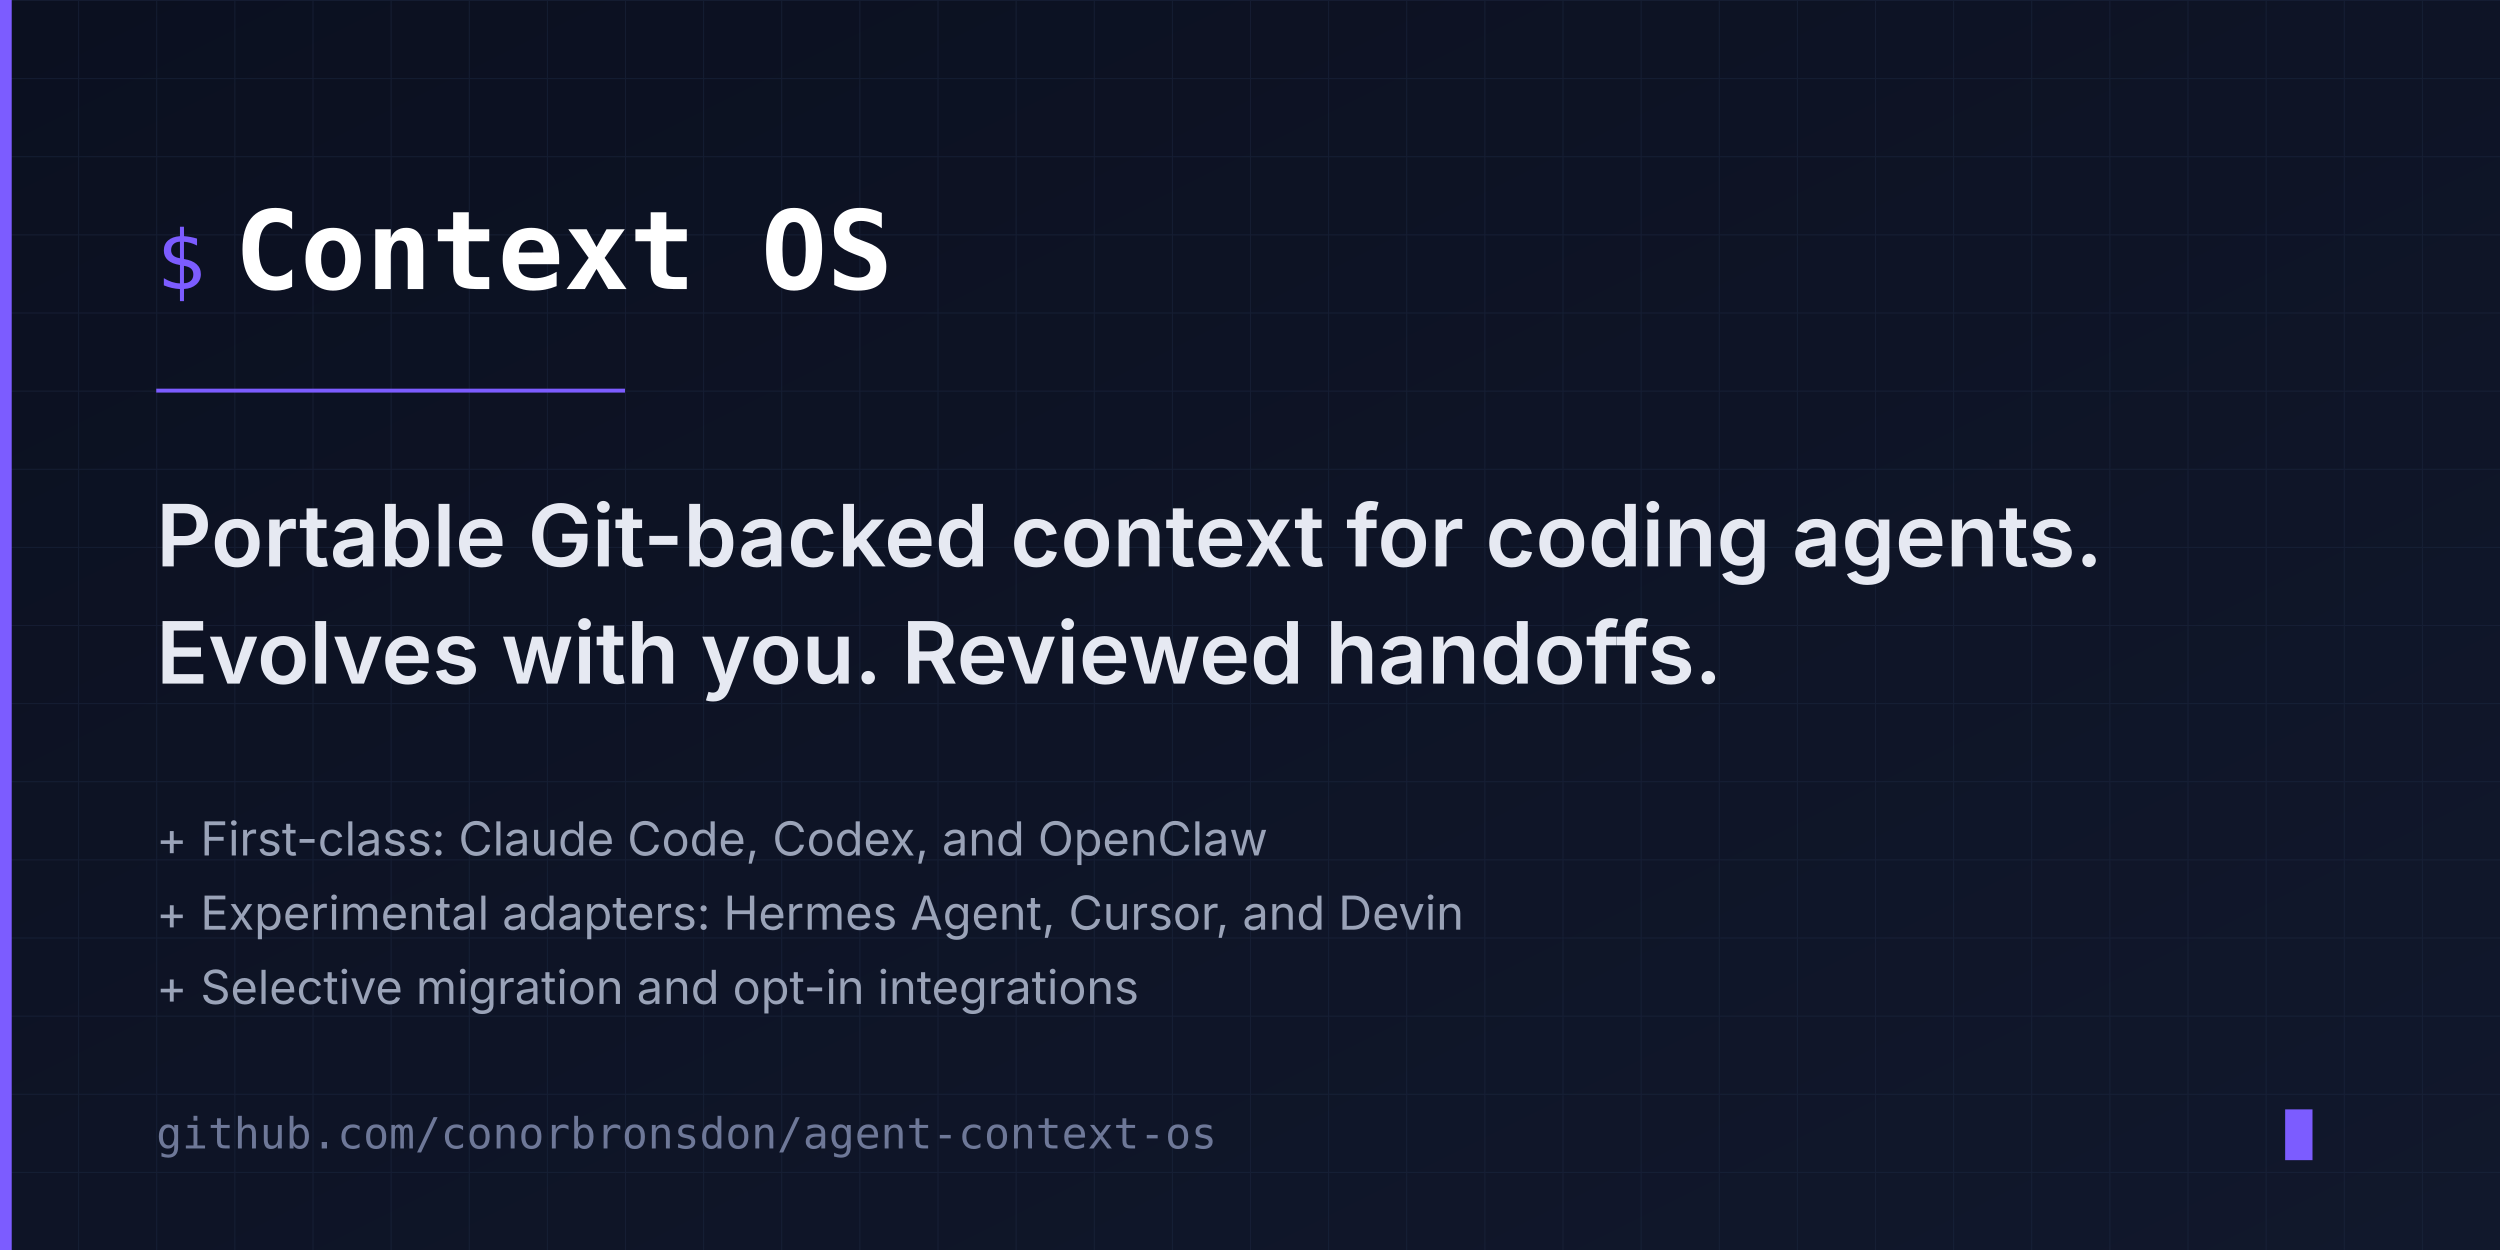
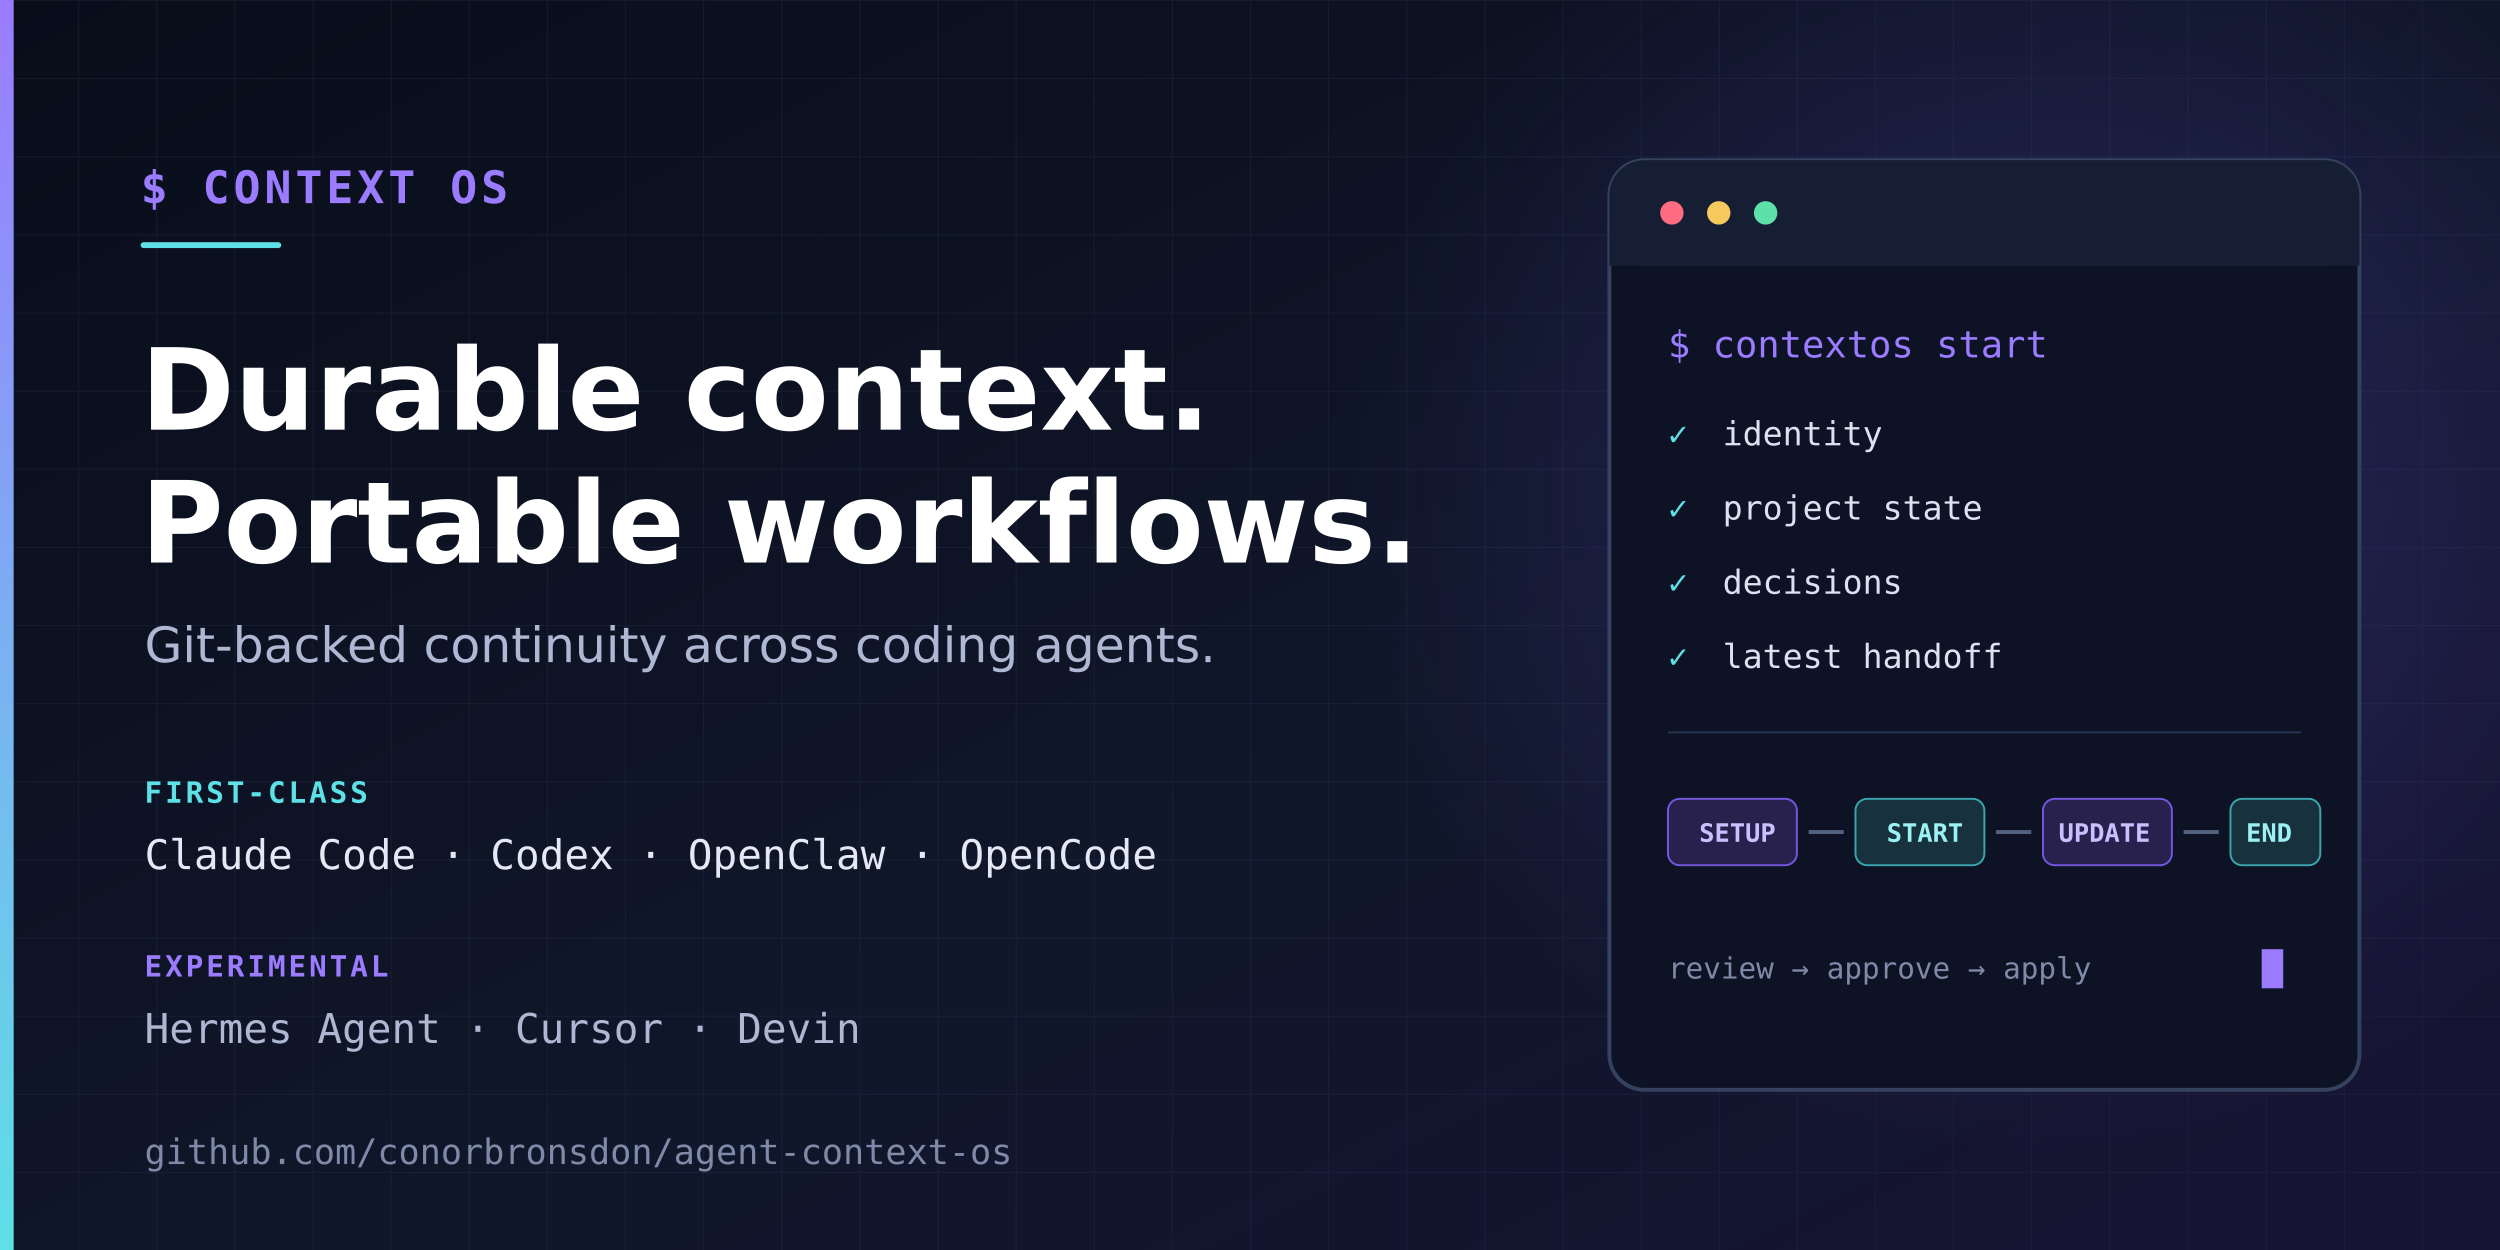
<svg xmlns="http://www.w3.org/2000/svg" viewBox="0 0 1280 640" width="1280" height="640">
  <defs>
-     <linearGradient id="bg" x1="0" y1="0" x2="1" y2="1">
-       <stop offset="0%" stop-color="#0b1020" />
-       <stop offset="100%" stop-color="#11182c" />
+     <linearGradient id="background" x1="0" y1="0" x2="1" y2="1">
+       <stop offset="0%" stop-color="#090d1a" />
+       <stop offset="58%" stop-color="#10172a" />
+       <stop offset="100%" stop-color="#171334" />
    </linearGradient>
+     <linearGradient id="accent" x1="0" y1="0" x2="0" y2="1">
+       <stop offset="0%" stop-color="#9b7bff" />
+       <stop offset="100%" stop-color="#5de1e6" />
+     </linearGradient>
+     <radialGradient id="glow" cx="50%" cy="50%" r="50%">
+       <stop offset="0%" stop-color="#7658ff" stop-opacity="0.24" />
+       <stop offset="100%" stop-color="#7658ff" stop-opacity="0" />
+     </radialGradient>
    <pattern id="grid" width="40" height="40" patternUnits="userSpaceOnUse">
-       <path d="M 40 0 L 0 0 0 40" fill="none" stroke="#1c2740" stroke-width="1" />
+       <path d="M 40 0 L 0 0 0 40" fill="none" stroke="#26314c" stroke-width="1" />
    </pattern>
  </defs>
-   <rect width="1280" height="640" fill="url(#bg)" />
-   <rect width="1280" height="640" fill="url(#grid)" opacity="0.5" />
-   <rect x="0" y="0" width="6" height="640" fill="#7c5cff" />
-   <text x="80" y="148" font-family="JetBrains Mono, Fira Code, Menlo, monospace" font-size="42" fill="#7c5cff">$</text>
-   <text x="120" y="148" font-family="JetBrains Mono, Fira Code, Menlo, monospace" font-size="56" font-weight="700" fill="#ffffff">Context OS</text>
-   <line x1="80" y1="200" x2="320" y2="200" stroke="#7c5cff" stroke-width="2" />
-   <text x="80" y="290" font-family="Inter, -apple-system, Segoe UI, sans-serif" font-size="44" font-weight="600" fill="#e6e9f2">Portable Git-backed context for coding agents.</text>
-   <text x="80" y="350" font-family="Inter, -apple-system, Segoe UI, sans-serif" font-size="44" font-weight="600" fill="#e6e9f2">Evolves with you. Reviewed handoffs.</text>
-   <text x="80" y="438" font-family="Inter, -apple-system, Segoe UI, sans-serif" font-size="24" fill="#9aa3b8">+ First-class: Claude Code, Codex, and OpenClaw</text>
-   <text x="80" y="476" font-family="Inter, -apple-system, Segoe UI, sans-serif" font-size="24" fill="#9aa3b8">+ Experimental adapters: Hermes Agent, Cursor, and Devin</text>
-   <text x="80" y="514" font-family="Inter, -apple-system, Segoe UI, sans-serif" font-size="24" fill="#9aa3b8">+ Selective migration and opt-in integrations</text>
-   <text x="80" y="588" font-family="JetBrains Mono, Fira Code, Menlo, monospace" font-size="22" fill="#6e7898">github.com/conorbronsdon/agent-context-os</text>
-   <rect x="1170" y="568" width="14" height="26" fill="#7c5cff">
-     <animate attributeName="opacity" values="1;0;1" dur="1s" repeatCount="indefinite" />
-   </rect>
+   <rect width="1280" height="640" fill="url(#background)" />
+   <rect width="1280" height="640" fill="url(#grid)" opacity="0.34" />
+   <ellipse cx="1045" cy="250" rx="360" ry="340" fill="url(#glow)" />
+   <rect width="7" height="640" fill="url(#accent)" />
+   <g font-family="DejaVu Sans Mono, monospace">
+     <text x="72" y="104" font-size="23" font-weight="700" letter-spacing="2" fill="#9b7bff">$ CONTEXT OS</text>
+     <rect x="72" y="124" width="72" height="3" rx="1.5" fill="#5de1e6" />
+   </g>
+   <g font-family="DejaVu Sans, sans-serif">
+     <text x="72" y="220" font-size="58" font-weight="700" fill="#ffffff">Durable context.</text>
+     <text x="72" y="288" font-size="58" font-weight="700" fill="#ffffff">Portable workflows.</text>
+     <text x="74" y="339" font-size="25" fill="#aeb8d2">Git-backed continuity across coding agents.</text>
+   </g>
+   <g font-family="DejaVu Sans Mono, monospace">
+     <text x="74" y="411" font-size="15" font-weight="700" letter-spacing="1.5" fill="#5de1e6">FIRST-CLASS</text>
+     <text x="74" y="445" font-size="21" fill="#e5e9f5">Claude Code · Codex · OpenClaw · OpenCode</text>
+     <text x="74" y="500" font-size="15" font-weight="700" letter-spacing="1.5" fill="#9b7bff">EXPERIMENTAL</text>
+     <text x="74" y="534" font-size="21" fill="#aeb8d2">Hermes Agent · Cursor · Devin</text>
+     <text x="74" y="596" font-size="18" fill="#7f8aa8">github.com/conorbronsdon/agent-context-os</text>
+   </g>
+   <g>
+     <rect x="824" y="82" width="384" height="476" rx="18" fill="#0d1324" stroke="#34415f" stroke-width="2" />
+     <rect x="824" y="82" width="384" height="54" rx="18" fill="#161e33" />
+     <rect x="824" y="118" width="384" height="18" fill="#161e33" />
+     <circle cx="856" cy="109" r="6" fill="#ff6b81" />
+     <circle cx="880" cy="109" r="6" fill="#f7c95c" />
+     <circle cx="904" cy="109" r="6" fill="#5de1a8" />
+     <g font-family="DejaVu Sans Mono, monospace">
+       <text x="854" y="183" font-size="19" fill="#9b7bff">$ contextos start</text>
+       <text x="854" y="228" font-size="17" fill="#5de1e6">✓</text>
+       <text x="882" y="228" font-size="17" fill="#dce2f2">identity</text>
+       <text x="854" y="266" font-size="17" fill="#5de1e6">✓</text>
+       <text x="882" y="266" font-size="17" fill="#dce2f2">project state</text>
+       <text x="854" y="304" font-size="17" fill="#5de1e6">✓</text>
+       <text x="882" y="304" font-size="17" fill="#dce2f2">decisions</text>
+       <text x="854" y="342" font-size="17" fill="#5de1e6">✓</text>
+       <text x="882" y="342" font-size="17" fill="#dce2f2">latest handoff</text>
+       <line x1="854" y1="375" x2="1178" y2="375" stroke="#283550" />
+       <g font-size="13" font-weight="700">
+         <rect x="854" y="409" width="66" height="34" rx="6" fill="#28214e" stroke="#7357dd" />
+         <text x="870" y="431" fill="#cbbfff">SETUP</text>
+         <path d="M 926 426 H 944" stroke="#52617f" stroke-width="2" />
+         <rect x="950" y="409" width="66" height="34" rx="6" fill="#17323d" stroke="#3da4aa" />
+         <text x="966" y="431" fill="#9bf1f4">START</text>
+         <path d="M 1022 426 H 1040" stroke="#52617f" stroke-width="2" />
+         <rect x="1046" y="409" width="66" height="34" rx="6" fill="#28214e" stroke="#7357dd" />
+         <text x="1054" y="431" fill="#cbbfff">UPDATE</text>
+         <path d="M 1118 426 H 1136" stroke="#52617f" stroke-width="2" />
+         <rect x="1142" y="409" width="46" height="34" rx="6" fill="#17323d" stroke="#3da4aa" />
+         <text x="1150" y="431" fill="#9bf1f4">END</text>
+       </g>
+       <text x="854" y="501" font-size="15" fill="#7f8aa8">review → approve → apply</text>
+       <rect x="1158" y="486" width="11" height="20" fill="#9b7bff" />
+     </g>
+   </g>
</svg>
